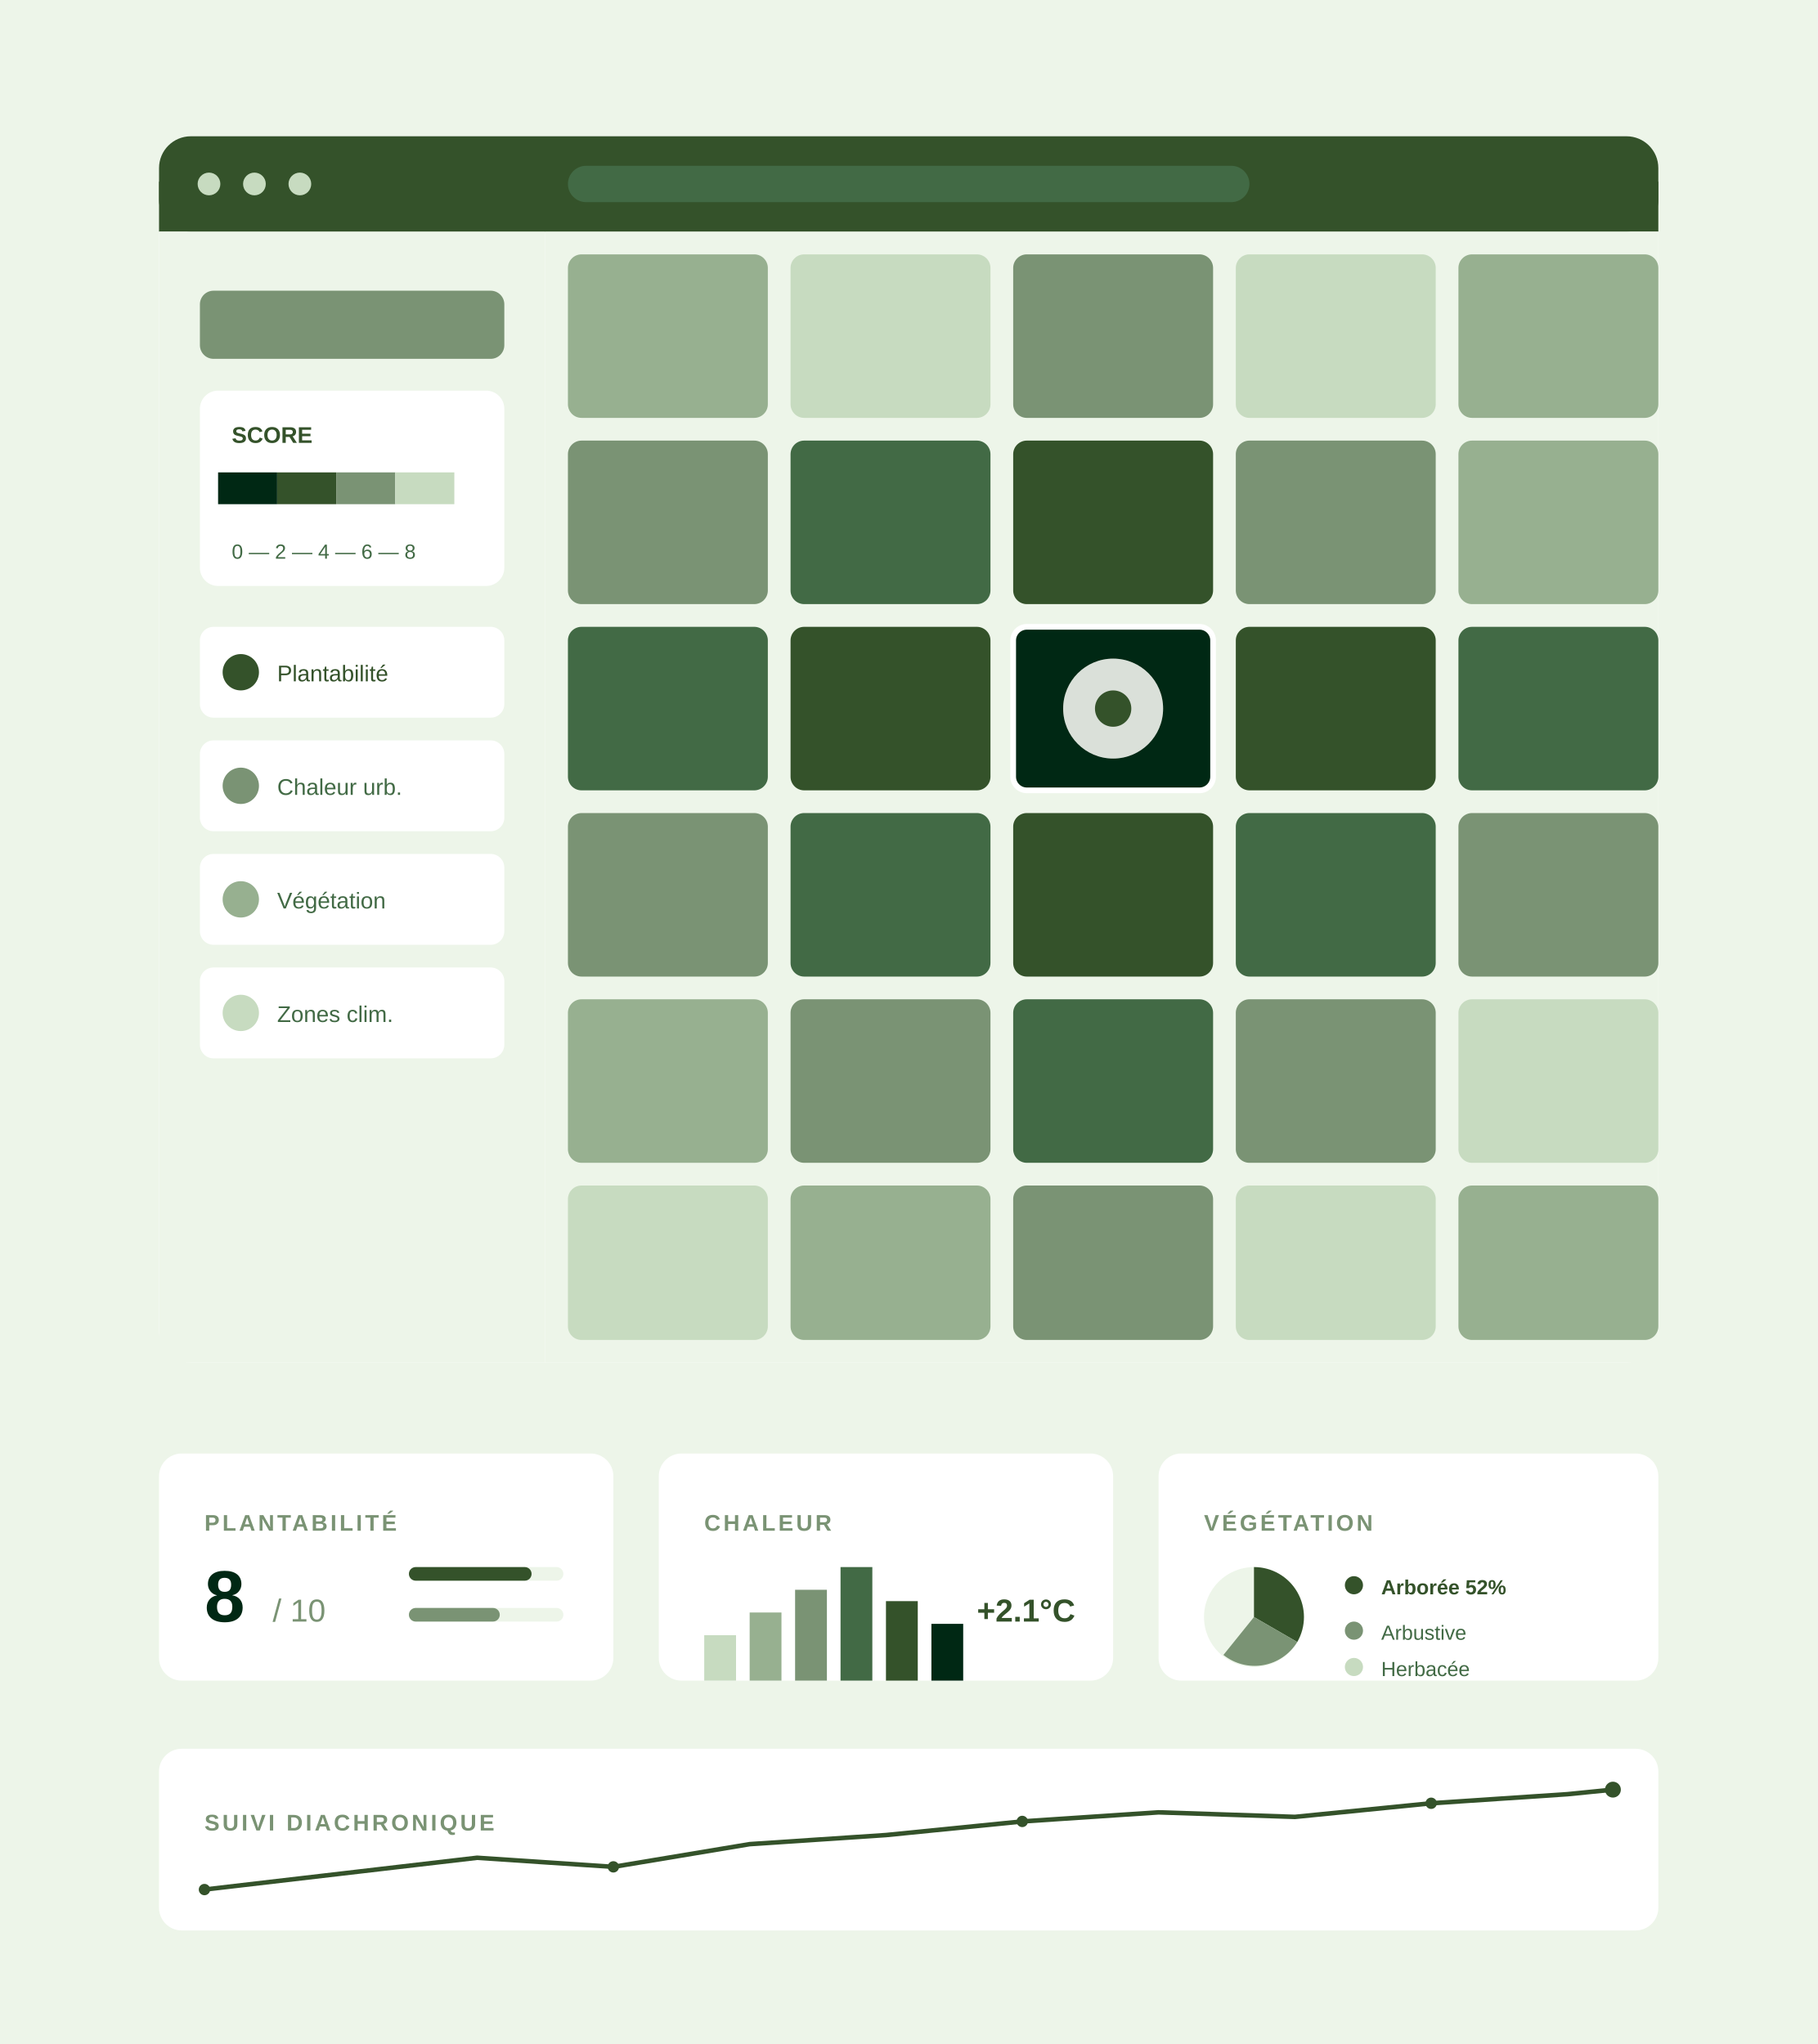
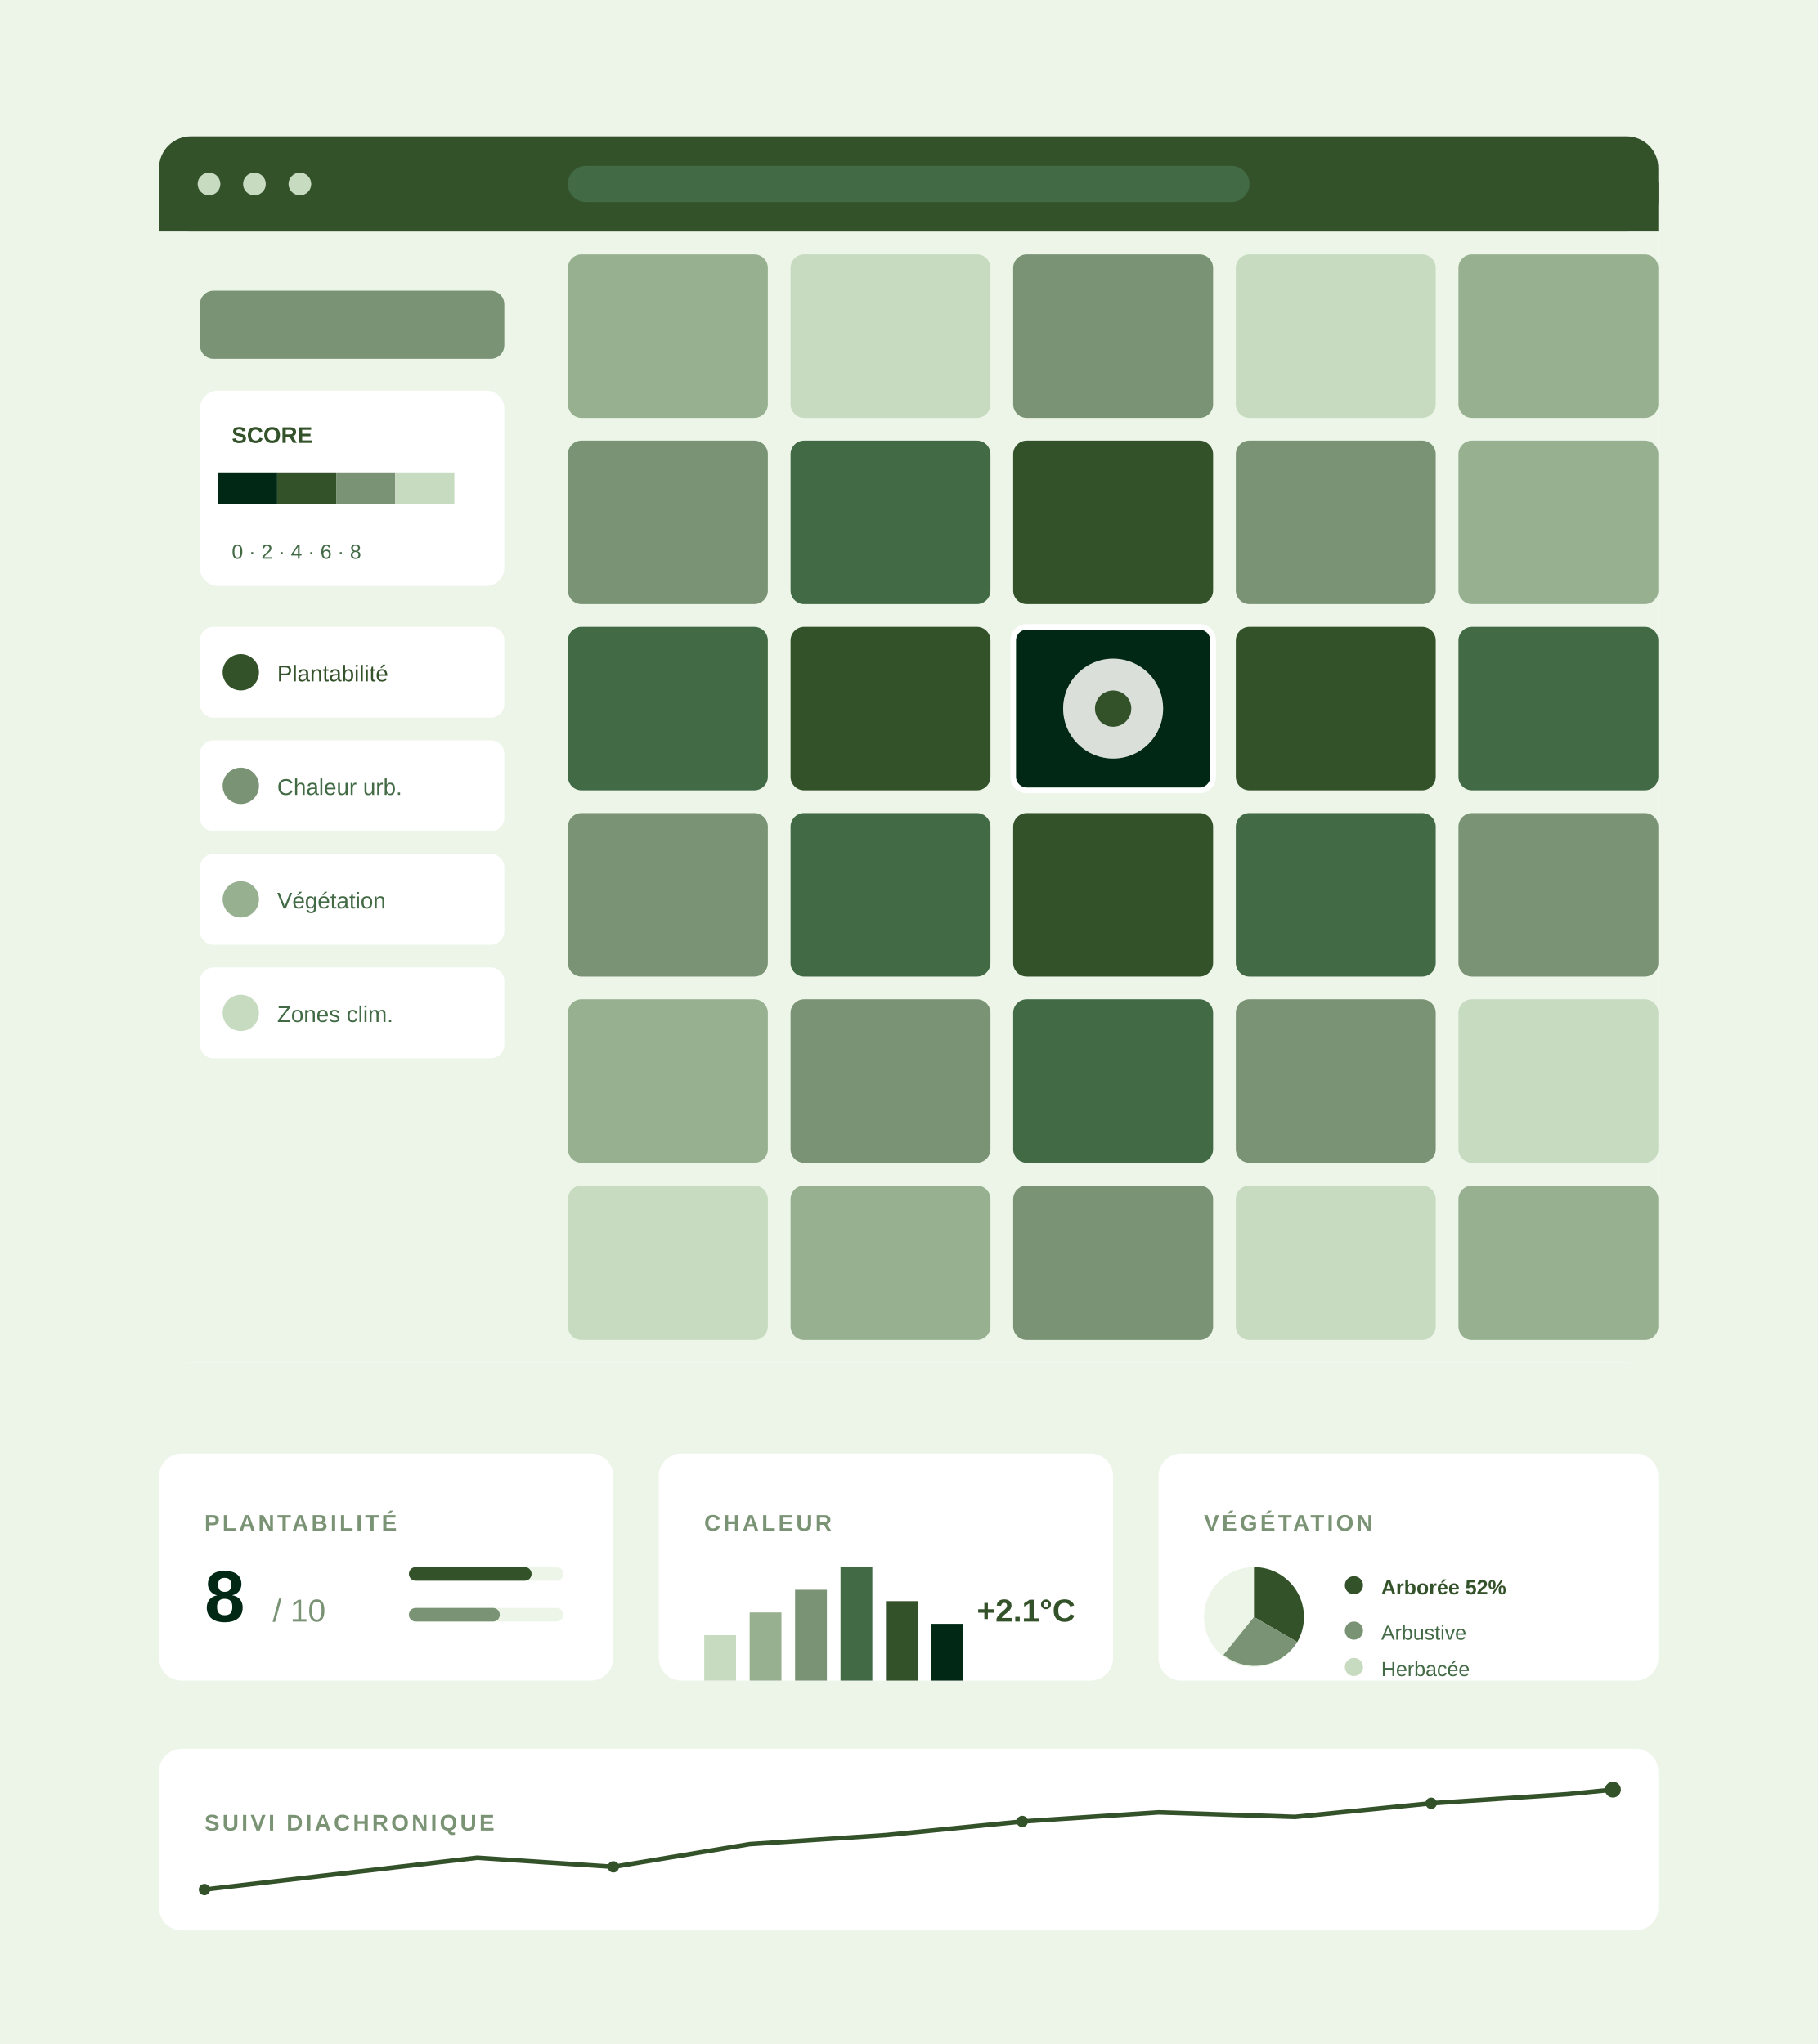
<svg xmlns="http://www.w3.org/2000/svg" viewBox="0 0 800 900" fill="none" aria-hidden="true" preserveAspectRatio="xMidYMid slice">
  <rect width="800" height="900" fill="#edf5e9" />
  <g transform="translate(70 60)">
    <rect width="660" height="540" rx="14" fill="#ffffff" />
    <rect width="660" height="42" rx="14" fill="#34522a" />
    <rect y="20" width="660" height="22" fill="#34522a" />
    <g fill="#c7dbc0">
      <circle cx="22" cy="21" r="5" />
      <circle cx="42" cy="21" r="5" />
      <circle cx="62" cy="21" r="5" />
    </g>
    <rect x="180" y="13" width="300" height="16" rx="8" fill="#426a45" />
    <rect x="0" y="42" width="170" height="498" fill="#edf5e9" />
    <rect x="18" y="68" width="134" height="30" rx="6" fill="#7a9374" />
    <rect x="18" y="112" width="134" height="86" rx="8" fill="#ffffff" />
    <text x="32" y="135" font-family="Arial, sans-serif" font-size="10" fill="#34522a" font-weight="700">SCORE</text>
    <g transform="translate(26 148)">
      <rect width="26" height="14" fill="#002814" />
      <rect x="26" width="26" height="14" fill="#34522a" />
      <rect x="52" width="26" height="14" fill="#7a9374" />
      <rect x="78" width="26" height="14" fill="#c7dbc0" />
    </g>
-     <text x="32" y="186" font-family="Arial, sans-serif" font-size="9" fill="#426a45">0 — 2 — 4 — 6 — 8</text>
+     <text x="32" y="186" font-family="Arial, sans-serif" font-size="9" fill="#426a45">0 · 2 · 4 · 6 · 8</text>
    <rect x="18" y="216" width="134" height="40" rx="6" fill="#ffffff" />
    <circle cx="36" cy="236" r="8" fill="#34522a" />
    <text x="52" y="240" font-family="Arial, sans-serif" font-size="10" fill="#34522a">Plantabilité</text>
    <rect x="18" y="266" width="134" height="40" rx="6" fill="#ffffff" />
    <circle cx="36" cy="286" r="8" fill="#7a9374" />
    <text x="52" y="290" font-family="Arial, sans-serif" font-size="10" fill="#426a45">Chaleur urb.</text>
    <rect x="18" y="316" width="134" height="40" rx="6" fill="#ffffff" />
    <circle cx="36" cy="336" r="8" fill="#97b090" />
    <text x="52" y="340" font-family="Arial, sans-serif" font-size="10" fill="#426a45">Végétation</text>
    <rect x="18" y="366" width="134" height="40" rx="6" fill="#ffffff" />
    <circle cx="36" cy="386" r="8" fill="#c7dbc0" />
    <text x="52" y="390" font-family="Arial, sans-serif" font-size="10" fill="#426a45">Zones clim.</text>
    <g transform="translate(170 42)">
      <rect width="490" height="498" fill="#edf5e9" />
      <g>
        <rect x="10" y="10" width="88" height="72" rx="6" fill="#97b090" />
        <rect x="108" y="10" width="88" height="72" rx="6" fill="#c7dbc0" />
        <rect x="206" y="10" width="88" height="72" rx="6" fill="#7a9374" />
        <rect x="304" y="10" width="88" height="72" rx="6" fill="#c7dbc0" />
        <rect x="402" y="10" width="88" height="72" rx="6" fill="#97b090" />
        <rect x="10" y="92" width="88" height="72" rx="6" fill="#7a9374" />
        <rect x="108" y="92" width="88" height="72" rx="6" fill="#426a45" />
        <rect x="206" y="92" width="88" height="72" rx="6" fill="#34522a" />
        <rect x="304" y="92" width="88" height="72" rx="6" fill="#7a9374" />
        <rect x="402" y="92" width="88" height="72" rx="6" fill="#97b090" />
        <rect x="10" y="174" width="88" height="72" rx="6" fill="#426a45" />
        <rect x="108" y="174" width="88" height="72" rx="6" fill="#34522a" />
        <rect x="206" y="174" width="88" height="72" rx="6" fill="#002814" />
        <rect x="304" y="174" width="88" height="72" rx="6" fill="#34522a" />
        <rect x="402" y="174" width="88" height="72" rx="6" fill="#426a45" />
        <rect x="10" y="256" width="88" height="72" rx="6" fill="#7a9374" />
        <rect x="108" y="256" width="88" height="72" rx="6" fill="#426a45" />
        <rect x="206" y="256" width="88" height="72" rx="6" fill="#34522a" />
        <rect x="304" y="256" width="88" height="72" rx="6" fill="#426a45" />
        <rect x="402" y="256" width="88" height="72" rx="6" fill="#7a9374" />
        <rect x="10" y="338" width="88" height="72" rx="6" fill="#97b090" />
        <rect x="108" y="338" width="88" height="72" rx="6" fill="#7a9374" />
        <rect x="206" y="338" width="88" height="72" rx="6" fill="#426a45" />
        <rect x="304" y="338" width="88" height="72" rx="6" fill="#7a9374" />
        <rect x="402" y="338" width="88" height="72" rx="6" fill="#c7dbc0" />
        <rect x="10" y="420" width="88" height="68" rx="6" fill="#c7dbc0" />
        <rect x="108" y="420" width="88" height="68" rx="6" fill="#97b090" />
        <rect x="206" y="420" width="88" height="68" rx="6" fill="#7a9374" />
        <rect x="304" y="420" width="88" height="68" rx="6" fill="#c7dbc0" />
        <rect x="402" y="420" width="88" height="68" rx="6" fill="#97b090" />
      </g>
      <rect x="206" y="174" width="88" height="72" rx="6" fill="none" stroke="#ffffff" stroke-width="2.5" />
      <g transform="translate(250 210)">
        <circle r="22" fill="#ffffff" />
        <circle r="22" fill="#34522a" opacity="0.18" />
        <circle r="8" fill="#34522a" />
      </g>
    </g>
  </g>
  <g transform="translate(70 640)">
    <rect width="200" height="100" rx="10" fill="#ffffff" />
    <text x="20" y="34" font-family="Arial, sans-serif" font-size="10" fill="#7a9374" font-weight="700" letter-spacing="1.2">PLANTABILITÉ</text>
    <text x="20" y="74" font-family="Arial, sans-serif" font-size="32" fill="#002814" font-weight="800">8</text>
    <text x="50" y="74" font-family="Arial, sans-serif" font-size="14" fill="#7a9374">/ 10</text>
    <g transform="translate(110 50)">
      <rect width="68" height="6" rx="3" fill="#edf5e9" />
      <rect width="54" height="6" rx="3" fill="#34522a" />
    </g>
    <g transform="translate(110 68)">
      <rect width="68" height="6" rx="3" fill="#edf5e9" />
      <rect width="40" height="6" rx="3" fill="#7a9374" />
    </g>
  </g>
  <g transform="translate(290 640)">
    <rect width="200" height="100" rx="10" fill="#ffffff" />
    <text x="20" y="34" font-family="Arial, sans-serif" font-size="10" fill="#7a9374" font-weight="700" letter-spacing="1.2">CHALEUR</text>
    <g transform="translate(20 50)">
      <rect x="0" y="30" width="14" height="20" fill="#c7dbc0" />
      <rect x="20" y="20" width="14" height="30" fill="#97b090" />
      <rect x="40" y="10" width="14" height="40" fill="#7a9374" />
      <rect x="60" y="0" width="14" height="50" fill="#426a45" />
      <rect x="80" y="15" width="14" height="35" fill="#34522a" />
      <rect x="100" y="25" width="14" height="25" fill="#002814" />
    </g>
    <text x="140" y="74" font-family="Arial, sans-serif" font-size="14" fill="#34522a" font-weight="700">+2.1°C</text>
  </g>
  <g transform="translate(510 640)">
    <rect width="220" height="100" rx="10" fill="#ffffff" />
    <text x="20" y="34" font-family="Arial, sans-serif" font-size="10" fill="#7a9374" font-weight="700" letter-spacing="1.2">VÉGÉTATION</text>
    <g transform="translate(20 50)">
      <circle cx="22" cy="22" r="22" fill="#edf5e9" />
      <path d="M22 22 L22 0 A22 22 0 0 1 41.05 33 Z" fill="#34522a" />
      <path d="M22 22 L41.05 33 A22 22 0 0 1 8.55 38.69 Z" fill="#7a9374" />
    </g>
    <g transform="translate(80 50)">
      <circle cx="6" cy="8" r="4" fill="#34522a" />
      <text x="18" y="12" font-family="Arial, sans-serif" font-size="9" fill="#34522a" font-weight="600">Arborée 52%</text>
      <circle cx="6" cy="28" r="4" fill="#7a9374" />
      <text x="18" y="32" font-family="Arial, sans-serif" font-size="9" fill="#426a45">Arbustive</text>
      <circle cx="6" cy="44" r="4" fill="#c7dbc0" />
      <text x="18" y="48" font-family="Arial, sans-serif" font-size="9" fill="#426a45">Herbacée</text>
    </g>
  </g>
  <g transform="translate(70 770)">
    <rect width="660" height="80" rx="10" fill="#ffffff" />
    <text x="20" y="36" font-family="Arial, sans-serif" font-size="10" fill="#7a9374" font-weight="700" letter-spacing="1.2">SUIVI DIACHRONIQUE</text>
    <g stroke="#34522a" stroke-width="2" fill="none" stroke-linecap="round">
      <polyline points="20,62 80,55 140,48 200,52 260,42 320,38 380,32 440,28 500,30 560,24 620,20 640,18" />
    </g>
    <g fill="#34522a">
      <circle cx="20" cy="62" r="2.5" />
      <circle cx="200" cy="52" r="2.5" />
      <circle cx="380" cy="32" r="2.5" />
      <circle cx="560" cy="24" r="2.5" />
      <circle cx="640" cy="18" r="3.5" />
    </g>
  </g>
</svg>
